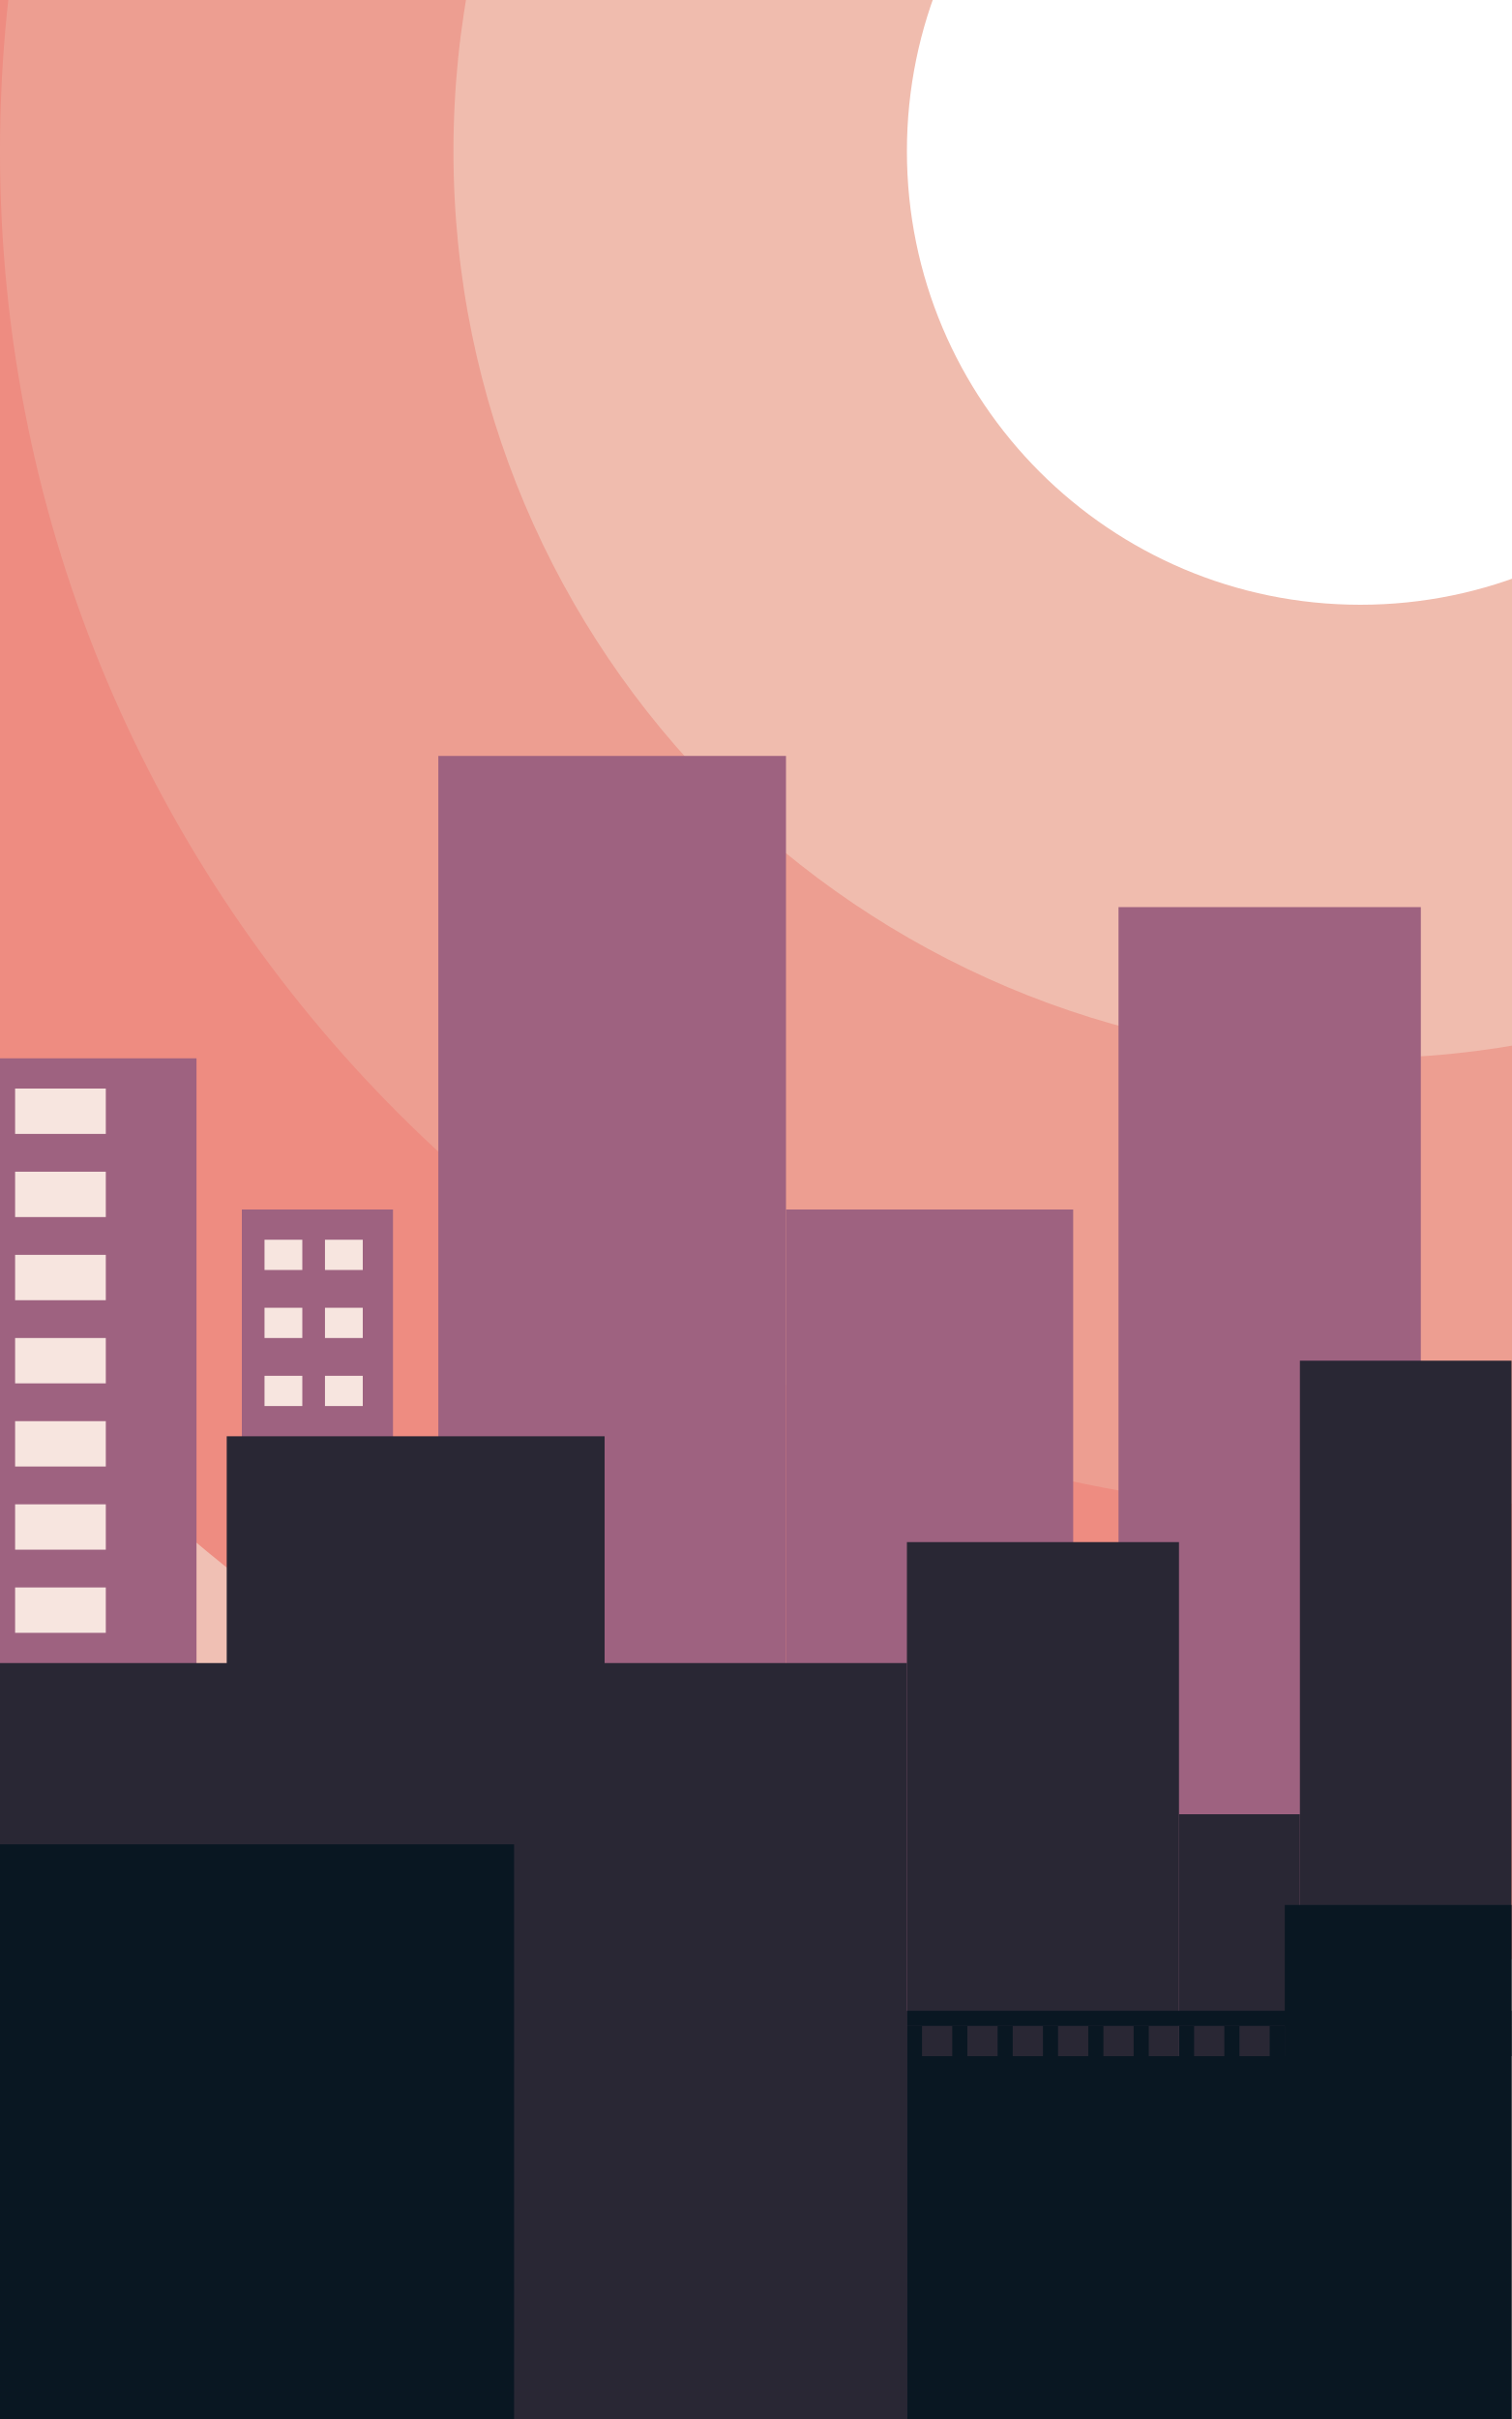
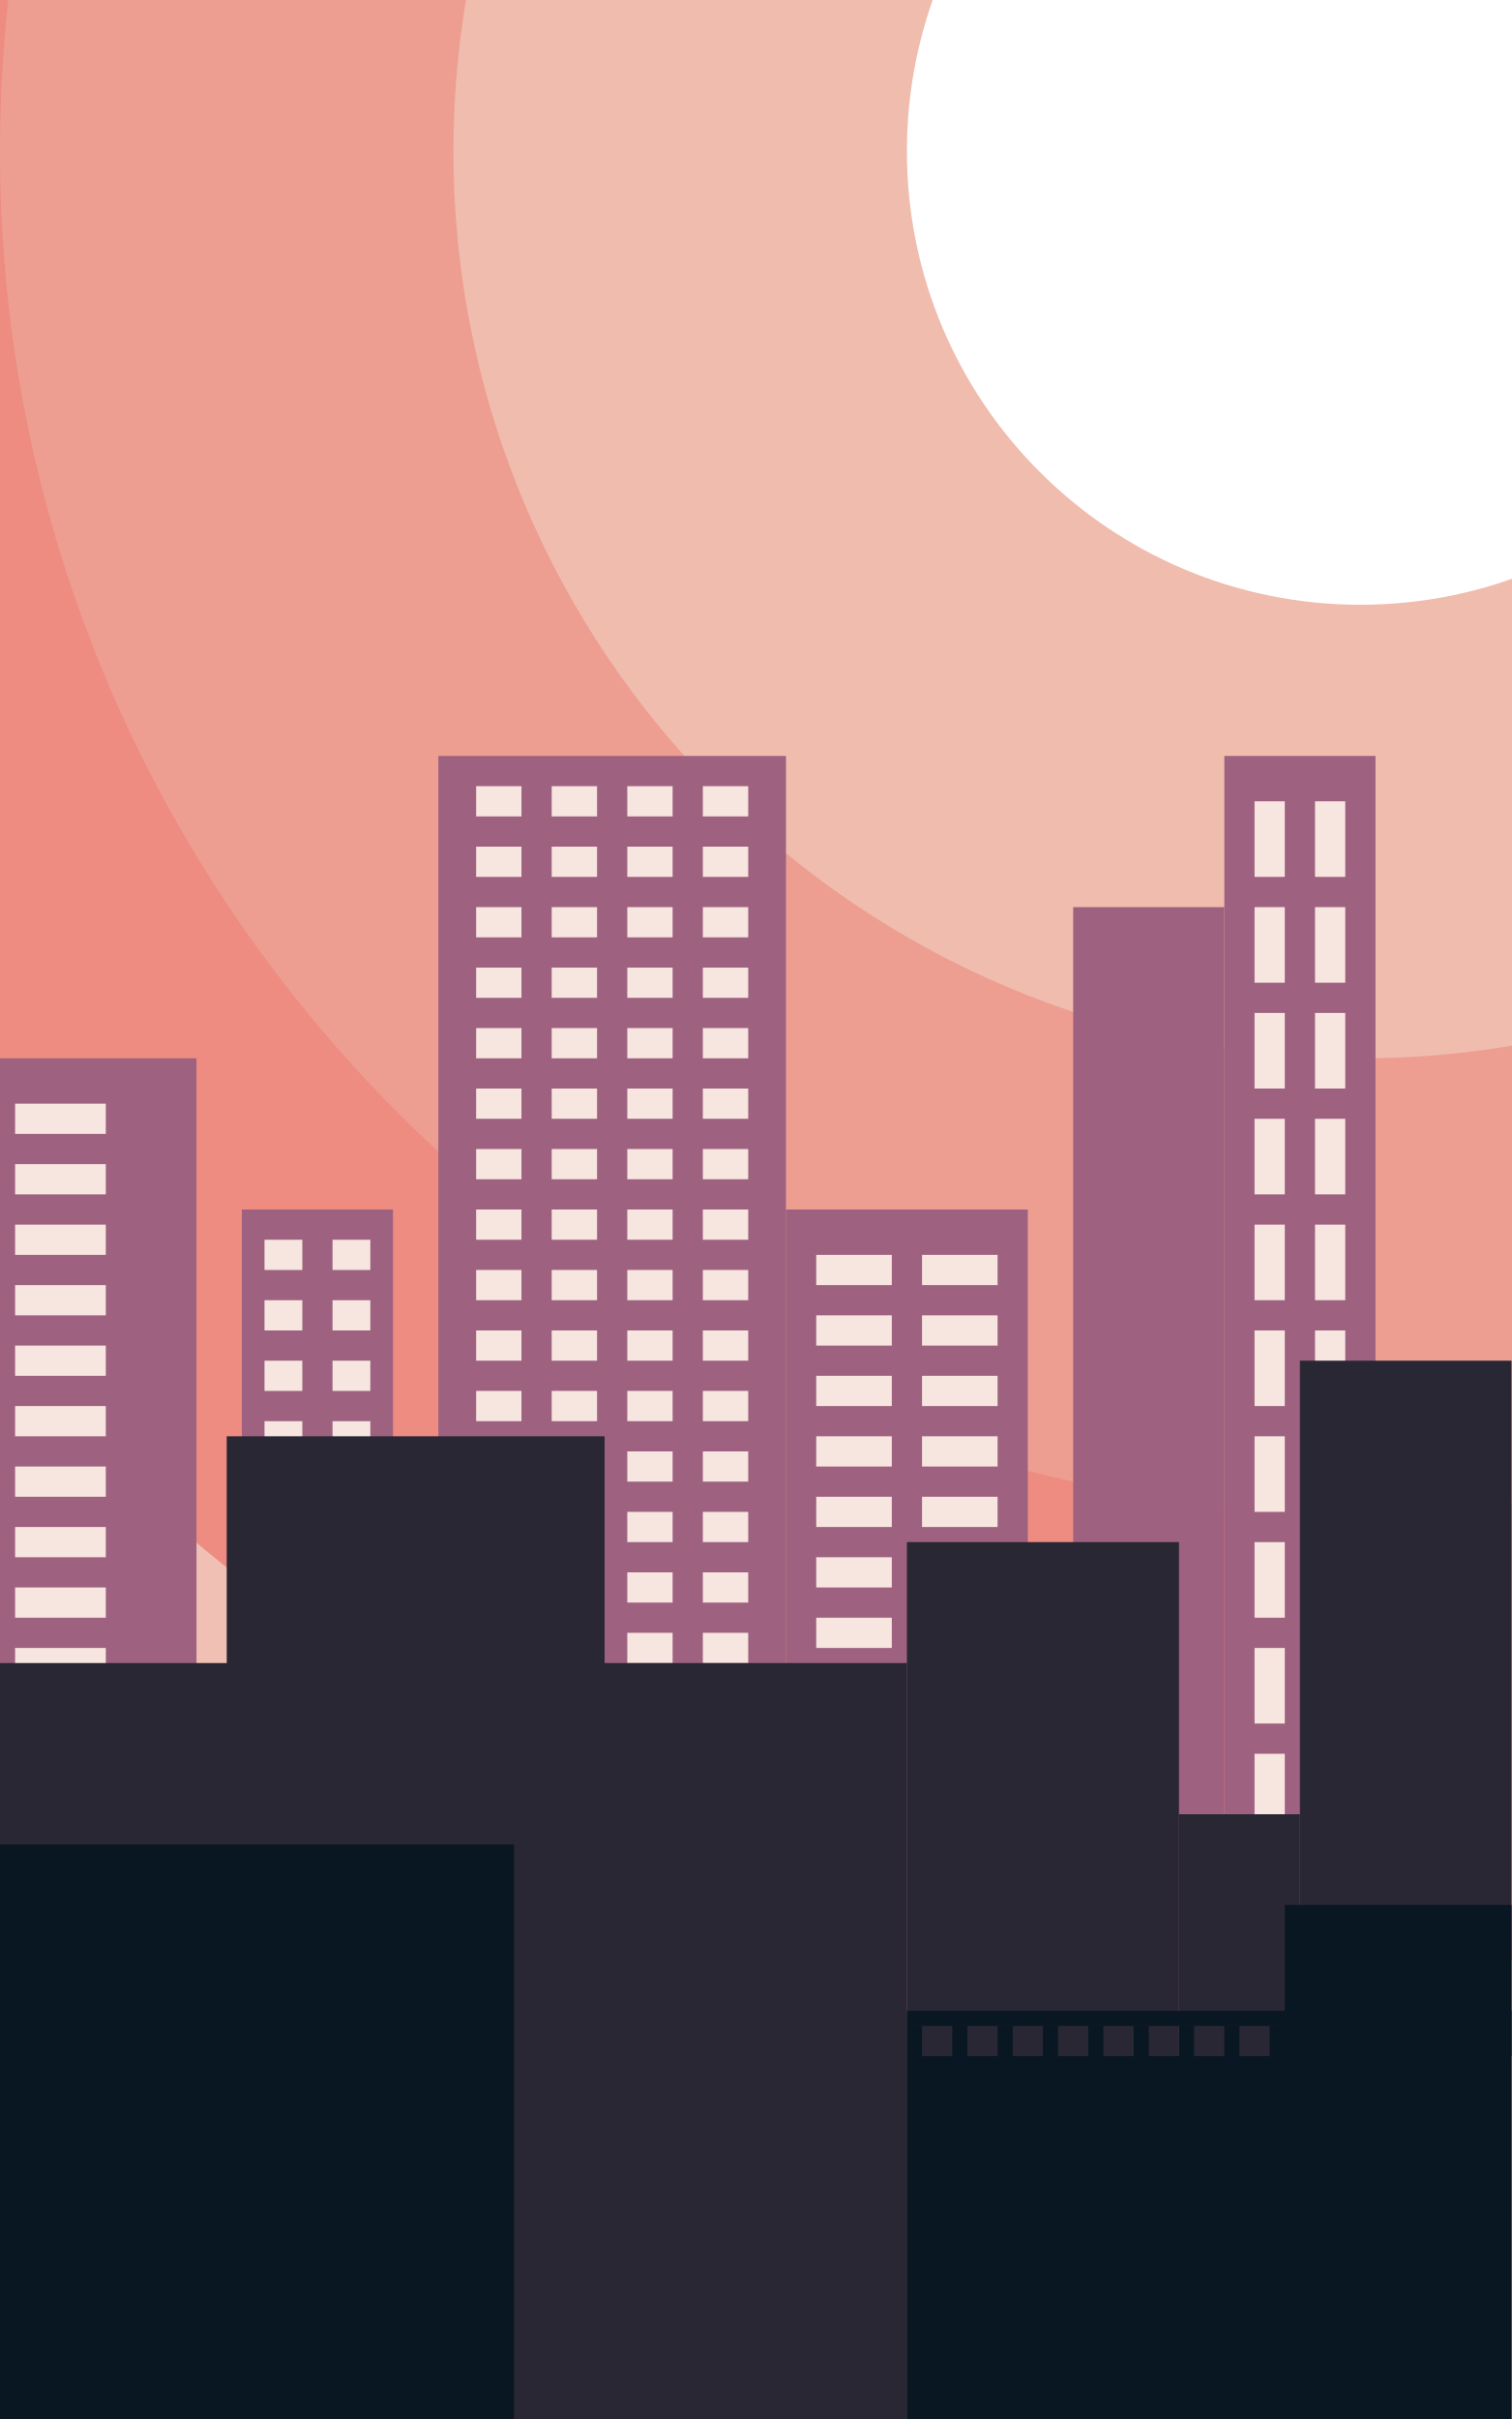
<svg xmlns="http://www.w3.org/2000/svg" width="1000" height="1600">
  <rect x="0" y="0" width="1000" height="1600" fill="rgb(240, 192, 180)" stroke="none" />
  <circle cx="900" cy="100" r="1200" fill="rgb(238, 140, 129)" stroke="none" />
  <circle cx="900" cy="100" r="900" fill="rgb(237, 158, 145)" stroke="none" />
  <circle cx="900" cy="100" r="600" fill="rgb(240, 188, 174)" stroke="none" />
  <circle cx="900" cy="100" r="300" fill="white" stroke="none" />
  <rect x="0" y="700" width="130" height="900" fill="rgb(158, 98, 128)" stroke="none" />
-   <rect x="10" y="720" width="60" height="30" fill="rgb(247, 229, 223)" stroke="none" />
-   <rect x="10" y="775" width="60" height="30" fill="rgb(247, 229, 223)" stroke="none" />
-   <rect x="10" y="830" width="60" height="30" fill="rgb(247, 229, 223)" stroke="none" />
-   <rect x="10" y="885" width="60" height="30" fill="rgb(247, 229, 223)" stroke="none" />
-   <rect x="10" y="940" width="60" height="30" fill="rgb(247, 229, 223)" stroke="none" />
-   <rect x="10" y="995" width="60" height="30" fill="rgb(247, 229, 223)" stroke="none" />
-   <rect x="10" y="1050" width="60" height="30" fill="rgb(247, 229, 223)" stroke="none" />
-   <rect x="10" y="1105" width="60" height="30" fill="rgb(247, 229, 223)" stroke="none" />
-   <rect x="10" y="1160" width="60" height="30" fill="rgb(247, 229, 223)" stroke="none" />
-   <rect x="10" y="1215" width="60" height="30" fill="rgb(247, 229, 223)" stroke="none" />
-   <rect x="10" y="1270" width="60" height="30" fill="rgb(247, 229, 223)" stroke="none" />
-   <rect x="10" y="1325" width="60" height="30" fill="rgb(247, 229, 223)" stroke="none" />
-   <rect x="10" y="1380" width="60" height="30" fill="rgb(247, 229, 223)" stroke="none" />
-   <rect x="10" y="1435" width="60" height="30" fill="rgb(247, 229, 223)" stroke="none" />
-   <rect x="10" y="1490" width="60" height="30" fill="rgb(247, 229, 223)" stroke="none" />
-   <rect x="10" y="1545" width="60" height="30" fill="rgb(247, 229, 223)" stroke="none" />
-   <rect x="10" y="1600" width="60" height="30" fill="rgb(247, 229, 223)" stroke="none" />
-   <rect x="10" y="1655" width="60" height="30" fill="rgb(247, 229, 223)" stroke="none" />
+   <rect x="10" y="730" width="60" height="20" fill="rgb(247, 229, 223)" stroke="none" />
+   <rect x="10" y="770" width="60" height="20" fill="rgb(247, 229, 223)" stroke="none" />
+   <rect x="10" y="810" width="60" height="20" fill="rgb(247, 229, 223)" stroke="none" />
+   <rect x="10" y="850" width="60" height="20" fill="rgb(247, 229, 223)" stroke="none" />
+   <rect x="10" y="890" width="60" height="20" fill="rgb(247, 229, 223)" stroke="none" />
+   <rect x="10" y="930" width="60" height="20" fill="rgb(247, 229, 223)" stroke="none" />
+   <rect x="10" y="970" width="60" height="20" fill="rgb(247, 229, 223)" stroke="none" />
+   <rect x="10" y="1010" width="60" height="20" fill="rgb(247, 229, 223)" stroke="none" />
+   <rect x="10" y="1050" width="60" height="20" fill="rgb(247, 229, 223)" stroke="none" />
+   <rect x="10" y="1090" width="60" height="20" fill="rgb(247, 229, 223)" stroke="none" />
+   <rect x="10" y="1130" width="60" height="20" fill="rgb(247, 229, 223)" stroke="none" />
+   <rect x="10" y="1170" width="60" height="20" fill="rgb(247, 229, 223)" stroke="none" />
+   <rect x="10" y="1210" width="60" height="20" fill="rgb(247, 229, 223)" stroke="none" />
+   <rect x="10" y="1250" width="60" height="20" fill="rgb(247, 229, 223)" stroke="none" />
+   <rect x="10" y="1290" width="60" height="20" fill="rgb(247, 229, 223)" stroke="none" />
+   <rect x="10" y="1330" width="60" height="20" fill="rgb(247, 229, 223)" stroke="none" />
+   <rect x="10" y="1370" width="60" height="20" fill="rgb(247, 229, 223)" stroke="none" />
+   <rect x="10" y="1410" width="60" height="20" fill="rgb(247, 229, 223)" stroke="none" />
+   <rect x="10" y="1450" width="60" height="20" fill="rgb(247, 229, 223)" stroke="none" />
+   <rect x="10" y="1490" width="60" height="20" fill="rgb(247, 229, 223)" stroke="none" />
+   <rect x="10" y="1530" width="60" height="20" fill="rgb(247, 229, 223)" stroke="none" />
  <rect x="160" y="800" width="100" height="800" fill="rgb(158, 98, 128)" stroke="none" />
  <rect x="175" y="820" width="25" height="20" fill="rgb(247, 229, 223)" stroke="none" />
-   <rect x="175" y="865" width="25" height="20" fill="rgb(247, 229, 223)" stroke="none" />
-   <rect x="175" y="910" width="25" height="20" fill="rgb(247, 229, 223)" stroke="none" />
-   <rect x="175" y="955" width="25" height="20" fill="rgb(247, 229, 223)" stroke="none" />
-   <rect x="175" y="1000" width="25" height="20" fill="rgb(247, 229, 223)" stroke="none" />
-   <rect x="175" y="1045" width="25" height="20" fill="rgb(247, 229, 223)" stroke="none" />
-   <rect x="175" y="1090" width="25" height="20" fill="rgb(247, 229, 223)" stroke="none" />
-   <rect x="175" y="1135" width="25" height="20" fill="rgb(247, 229, 223)" stroke="none" />
-   <rect x="175" y="1180" width="25" height="20" fill="rgb(247, 229, 223)" stroke="none" />
-   <rect x="175" y="1225" width="25" height="20" fill="rgb(247, 229, 223)" stroke="none" />
-   <rect x="175" y="1270" width="25" height="20" fill="rgb(247, 229, 223)" stroke="none" />
-   <rect x="175" y="1315" width="25" height="20" fill="rgb(247, 229, 223)" stroke="none" />
-   <rect x="175" y="1360" width="25" height="20" fill="rgb(247, 229, 223)" stroke="none" />
-   <rect x="175" y="1405" width="25" height="20" fill="rgb(247, 229, 223)" stroke="none" />
-   <rect x="175" y="1450" width="25" height="20" fill="rgb(247, 229, 223)" stroke="none" />
-   <rect x="175" y="1495" width="25" height="20" fill="rgb(247, 229, 223)" stroke="none" />
-   <rect x="175" y="1540" width="25" height="20" fill="rgb(247, 229, 223)" stroke="none" />
-   <rect x="175" y="1585" width="25" height="20" fill="rgb(247, 229, 223)" stroke="none" />
-   <rect x="175" y="1630" width="25" height="20" fill="rgb(247, 229, 223)" stroke="none" />
-   <rect x="175" y="1675" width="25" height="20" fill="rgb(247, 229, 223)" stroke="none" />
-   <rect x="175" y="1720" width="25" height="20" fill="rgb(247, 229, 223)" stroke="none" />
-   <rect x="175" y="1765" width="25" height="20" fill="rgb(247, 229, 223)" stroke="none" />
-   <rect x="215" y="820" width="25" height="20" fill="rgb(247, 229, 223)" stroke="none" />
-   <rect x="215" y="865" width="25" height="20" fill="rgb(247, 229, 223)" stroke="none" />
-   <rect x="215" y="910" width="25" height="20" fill="rgb(247, 229, 223)" stroke="none" />
-   <rect x="215" y="955" width="25" height="20" fill="rgb(247, 229, 223)" stroke="none" />
-   <rect x="215" y="1000" width="25" height="20" fill="rgb(247, 229, 223)" stroke="none" />
-   <rect x="215" y="1045" width="25" height="20" fill="rgb(247, 229, 223)" stroke="none" />
-   <rect x="215" y="1090" width="25" height="20" fill="rgb(247, 229, 223)" stroke="none" />
-   <rect x="215" y="1135" width="25" height="20" fill="rgb(247, 229, 223)" stroke="none" />
-   <rect x="215" y="1180" width="25" height="20" fill="rgb(247, 229, 223)" stroke="none" />
-   <rect x="215" y="1225" width="25" height="20" fill="rgb(247, 229, 223)" stroke="none" />
-   <rect x="215" y="1270" width="25" height="20" fill="rgb(247, 229, 223)" stroke="none" />
-   <rect x="215" y="1315" width="25" height="20" fill="rgb(247, 229, 223)" stroke="none" />
-   <rect x="215" y="1360" width="25" height="20" fill="rgb(247, 229, 223)" stroke="none" />
-   <rect x="215" y="1405" width="25" height="20" fill="rgb(247, 229, 223)" stroke="none" />
-   <rect x="215" y="1450" width="25" height="20" fill="rgb(247, 229, 223)" stroke="none" />
-   <rect x="215" y="1495" width="25" height="20" fill="rgb(247, 229, 223)" stroke="none" />
-   <rect x="215" y="1540" width="25" height="20" fill="rgb(247, 229, 223)" stroke="none" />
-   <rect x="215" y="1585" width="25" height="20" fill="rgb(247, 229, 223)" stroke="none" />
-   <rect x="215" y="1630" width="25" height="20" fill="rgb(247, 229, 223)" stroke="none" />
-   <rect x="215" y="1675" width="25" height="20" fill="rgb(247, 229, 223)" stroke="none" />
-   <rect x="215" y="1720" width="25" height="20" fill="rgb(247, 229, 223)" stroke="none" />
-   <rect x="215" y="1765" width="25" height="20" fill="rgb(247, 229, 223)" stroke="none" />
+   <rect x="220" y="820" width="25" height="20" fill="rgb(247, 229, 223)" stroke="none" />
+   <rect x="175" y="860" width="25" height="20" fill="rgb(247, 229, 223)" stroke="none" />
+   <rect x="220" y="860" width="25" height="20" fill="rgb(247, 229, 223)" stroke="none" />
+   <rect x="175" y="900" width="25" height="20" fill="rgb(247, 229, 223)" stroke="none" />
+   <rect x="220" y="900" width="25" height="20" fill="rgb(247, 229, 223)" stroke="none" />
+   <rect x="175" y="940" width="25" height="20" fill="rgb(247, 229, 223)" stroke="none" />
+   <rect x="220" y="940" width="25" height="20" fill="rgb(247, 229, 223)" stroke="none" />
+   <rect x="175" y="980" width="25" height="20" fill="rgb(247, 229, 223)" stroke="none" />
+   <rect x="220" y="980" width="25" height="20" fill="rgb(247, 229, 223)" stroke="none" />
  <rect x="290" y="500" width="230" height="1100" fill="rgb(158, 98, 128)" stroke="none" />
-   <rect x="520" y="800" width="190" height="800" fill="rgb(158, 98, 128)" stroke="none" />
-   <rect x="740" y="600" width="200" height="1000" fill="rgb(158, 98, 128)" stroke="none" />
+   <rect x="315" y="520" width="30" height="20" fill="rgb(247, 229, 223)" stroke="none" />
+   <rect x="365" y="520" width="30" height="20" fill="rgb(247, 229, 223)" stroke="none" />
+   <rect x="415" y="520" width="30" height="20" fill="rgb(247, 229, 223)" stroke="none" />
+   <rect x="465" y="520" width="30" height="20" fill="rgb(247, 229, 223)" stroke="none" />
+   <rect x="315" y="560" width="30" height="20" fill="rgb(247, 229, 223)" stroke="none" />
+   <rect x="365" y="560" width="30" height="20" fill="rgb(247, 229, 223)" stroke="none" />
+   <rect x="415" y="560" width="30" height="20" fill="rgb(247, 229, 223)" stroke="none" />
+   <rect x="465" y="560" width="30" height="20" fill="rgb(247, 229, 223)" stroke="none" />
+   <rect x="315" y="600" width="30" height="20" fill="rgb(247, 229, 223)" stroke="none" />
+   <rect x="365" y="600" width="30" height="20" fill="rgb(247, 229, 223)" stroke="none" />
+   <rect x="415" y="600" width="30" height="20" fill="rgb(247, 229, 223)" stroke="none" />
+   <rect x="465" y="600" width="30" height="20" fill="rgb(247, 229, 223)" stroke="none" />
+   <rect x="315" y="640" width="30" height="20" fill="rgb(247, 229, 223)" stroke="none" />
+   <rect x="365" y="640" width="30" height="20" fill="rgb(247, 229, 223)" stroke="none" />
+   <rect x="415" y="640" width="30" height="20" fill="rgb(247, 229, 223)" stroke="none" />
+   <rect x="465" y="640" width="30" height="20" fill="rgb(247, 229, 223)" stroke="none" />
+   <rect x="315" y="680" width="30" height="20" fill="rgb(247, 229, 223)" stroke="none" />
+   <rect x="365" y="680" width="30" height="20" fill="rgb(247, 229, 223)" stroke="none" />
+   <rect x="415" y="680" width="30" height="20" fill="rgb(247, 229, 223)" stroke="none" />
+   <rect x="465" y="680" width="30" height="20" fill="rgb(247, 229, 223)" stroke="none" />
+   <rect x="315" y="720" width="30" height="20" fill="rgb(247, 229, 223)" stroke="none" />
+   <rect x="365" y="720" width="30" height="20" fill="rgb(247, 229, 223)" stroke="none" />
+   <rect x="415" y="720" width="30" height="20" fill="rgb(247, 229, 223)" stroke="none" />
+   <rect x="465" y="720" width="30" height="20" fill="rgb(247, 229, 223)" stroke="none" />
+   <rect x="315" y="760" width="30" height="20" fill="rgb(247, 229, 223)" stroke="none" />
+   <rect x="365" y="760" width="30" height="20" fill="rgb(247, 229, 223)" stroke="none" />
+   <rect x="415" y="760" width="30" height="20" fill="rgb(247, 229, 223)" stroke="none" />
+   <rect x="465" y="760" width="30" height="20" fill="rgb(247, 229, 223)" stroke="none" />
+   <rect x="315" y="800" width="30" height="20" fill="rgb(247, 229, 223)" stroke="none" />
+   <rect x="365" y="800" width="30" height="20" fill="rgb(247, 229, 223)" stroke="none" />
+   <rect x="415" y="800" width="30" height="20" fill="rgb(247, 229, 223)" stroke="none" />
+   <rect x="465" y="800" width="30" height="20" fill="rgb(247, 229, 223)" stroke="none" />
+   <rect x="315" y="840" width="30" height="20" fill="rgb(247, 229, 223)" stroke="none" />
+   <rect x="365" y="840" width="30" height="20" fill="rgb(247, 229, 223)" stroke="none" />
+   <rect x="415" y="840" width="30" height="20" fill="rgb(247, 229, 223)" stroke="none" />
+   <rect x="465" y="840" width="30" height="20" fill="rgb(247, 229, 223)" stroke="none" />
+   <rect x="315" y="880" width="30" height="20" fill="rgb(247, 229, 223)" stroke="none" />
+   <rect x="365" y="880" width="30" height="20" fill="rgb(247, 229, 223)" stroke="none" />
+   <rect x="415" y="880" width="30" height="20" fill="rgb(247, 229, 223)" stroke="none" />
+   <rect x="465" y="880" width="30" height="20" fill="rgb(247, 229, 223)" stroke="none" />
+   <rect x="315" y="920" width="30" height="20" fill="rgb(247, 229, 223)" stroke="none" />
+   <rect x="365" y="920" width="30" height="20" fill="rgb(247, 229, 223)" stroke="none" />
+   <rect x="415" y="920" width="30" height="20" fill="rgb(247, 229, 223)" stroke="none" />
+   <rect x="465" y="920" width="30" height="20" fill="rgb(247, 229, 223)" stroke="none" />
+   <rect x="315" y="960" width="30" height="20" fill="rgb(247, 229, 223)" stroke="none" />
+   <rect x="365" y="960" width="30" height="20" fill="rgb(247, 229, 223)" stroke="none" />
+   <rect x="415" y="960" width="30" height="20" fill="rgb(247, 229, 223)" stroke="none" />
+   <rect x="465" y="960" width="30" height="20" fill="rgb(247, 229, 223)" stroke="none" />
+   <rect x="315" y="1000" width="30" height="20" fill="rgb(247, 229, 223)" stroke="none" />
+   <rect x="365" y="1000" width="30" height="20" fill="rgb(247, 229, 223)" stroke="none" />
+   <rect x="415" y="1000" width="30" height="20" fill="rgb(247, 229, 223)" stroke="none" />
+   <rect x="465" y="1000" width="30" height="20" fill="rgb(247, 229, 223)" stroke="none" />
+   <rect x="315" y="1040" width="30" height="20" fill="rgb(247, 229, 223)" stroke="none" />
+   <rect x="365" y="1040" width="30" height="20" fill="rgb(247, 229, 223)" stroke="none" />
+   <rect x="415" y="1040" width="30" height="20" fill="rgb(247, 229, 223)" stroke="none" />
+   <rect x="465" y="1040" width="30" height="20" fill="rgb(247, 229, 223)" stroke="none" />
+   <rect x="315" y="1080" width="30" height="20" fill="rgb(247, 229, 223)" stroke="none" />
+   <rect x="365" y="1080" width="30" height="20" fill="rgb(247, 229, 223)" stroke="none" />
+   <rect x="415" y="1080" width="30" height="20" fill="rgb(247, 229, 223)" stroke="none" />
+   <rect x="465" y="1080" width="30" height="20" fill="rgb(247, 229, 223)" stroke="none" />
+   <rect x="315" y="1120" width="30" height="20" fill="rgb(247, 229, 223)" stroke="none" />
+   <rect x="365" y="1120" width="30" height="20" fill="rgb(247, 229, 223)" stroke="none" />
+   <rect x="415" y="1120" width="30" height="20" fill="rgb(247, 229, 223)" stroke="none" />
+   <rect x="465" y="1120" width="30" height="20" fill="rgb(247, 229, 223)" stroke="none" />
+   <rect x="315" y="1160" width="30" height="20" fill="rgb(247, 229, 223)" stroke="none" />
+   <rect x="365" y="1160" width="30" height="20" fill="rgb(247, 229, 223)" stroke="none" />
+   <rect x="415" y="1160" width="30" height="20" fill="rgb(247, 229, 223)" stroke="none" />
+   <rect x="465" y="1160" width="30" height="20" fill="rgb(247, 229, 223)" stroke="none" />
+   <rect x="315" y="1200" width="30" height="20" fill="rgb(247, 229, 223)" stroke="none" />
+   <rect x="365" y="1200" width="30" height="20" fill="rgb(247, 229, 223)" stroke="none" />
+   <rect x="415" y="1200" width="30" height="20" fill="rgb(247, 229, 223)" stroke="none" />
+   <rect x="465" y="1200" width="30" height="20" fill="rgb(247, 229, 223)" stroke="none" />
+   <rect x="315" y="1240" width="30" height="20" fill="rgb(247, 229, 223)" stroke="none" />
+   <rect x="365" y="1240" width="30" height="20" fill="rgb(247, 229, 223)" stroke="none" />
+   <rect x="415" y="1240" width="30" height="20" fill="rgb(247, 229, 223)" stroke="none" />
+   <rect x="465" y="1240" width="30" height="20" fill="rgb(247, 229, 223)" stroke="none" />
+   <rect x="315" y="1280" width="30" height="20" fill="rgb(247, 229, 223)" stroke="none" />
+   <rect x="365" y="1280" width="30" height="20" fill="rgb(247, 229, 223)" stroke="none" />
+   <rect x="415" y="1280" width="30" height="20" fill="rgb(247, 229, 223)" stroke="none" />
+   <rect x="465" y="1280" width="30" height="20" fill="rgb(247, 229, 223)" stroke="none" />
+   <rect x="315" y="1320" width="30" height="20" fill="rgb(247, 229, 223)" stroke="none" />
+   <rect x="365" y="1320" width="30" height="20" fill="rgb(247, 229, 223)" stroke="none" />
+   <rect x="415" y="1320" width="30" height="20" fill="rgb(247, 229, 223)" stroke="none" />
+   <rect x="465" y="1320" width="30" height="20" fill="rgb(247, 229, 223)" stroke="none" />
+   <rect x="315" y="1360" width="30" height="20" fill="rgb(247, 229, 223)" stroke="none" />
+   <rect x="365" y="1360" width="30" height="20" fill="rgb(247, 229, 223)" stroke="none" />
+   <rect x="415" y="1360" width="30" height="20" fill="rgb(247, 229, 223)" stroke="none" />
+   <rect x="465" y="1360" width="30" height="20" fill="rgb(247, 229, 223)" stroke="none" />
+   <rect x="315" y="1400" width="30" height="20" fill="rgb(247, 229, 223)" stroke="none" />
+   <rect x="365" y="1400" width="30" height="20" fill="rgb(247, 229, 223)" stroke="none" />
+   <rect x="415" y="1400" width="30" height="20" fill="rgb(247, 229, 223)" stroke="none" />
+   <rect x="465" y="1400" width="30" height="20" fill="rgb(247, 229, 223)" stroke="none" />
+   <rect x="315" y="1440" width="30" height="20" fill="rgb(247, 229, 223)" stroke="none" />
+   <rect x="365" y="1440" width="30" height="20" fill="rgb(247, 229, 223)" stroke="none" />
+   <rect x="415" y="1440" width="30" height="20" fill="rgb(247, 229, 223)" stroke="none" />
+   <rect x="465" y="1440" width="30" height="20" fill="rgb(247, 229, 223)" stroke="none" />
+   <rect x="315" y="1480" width="30" height="20" fill="rgb(247, 229, 223)" stroke="none" />
+   <rect x="365" y="1480" width="30" height="20" fill="rgb(247, 229, 223)" stroke="none" />
+   <rect x="415" y="1480" width="30" height="20" fill="rgb(247, 229, 223)" stroke="none" />
+   <rect x="465" y="1480" width="30" height="20" fill="rgb(247, 229, 223)" stroke="none" />
+   <rect x="520" y="800" width="160" height="800" fill="rgb(158, 98, 128)" stroke="none" />
+   <rect x="540" y="830" width="50" height="20" fill="rgb(247, 229, 223)" stroke="none" />
+   <rect x="610" y="830" width="50" height="20" fill="rgb(247, 229, 223)" stroke="none" />
+   <rect x="540" y="870" width="50" height="20" fill="rgb(247, 229, 223)" stroke="none" />
+   <rect x="610" y="870" width="50" height="20" fill="rgb(247, 229, 223)" stroke="none" />
+   <rect x="540" y="910" width="50" height="20" fill="rgb(247, 229, 223)" stroke="none" />
+   <rect x="610" y="910" width="50" height="20" fill="rgb(247, 229, 223)" stroke="none" />
+   <rect x="540" y="950" width="50" height="20" fill="rgb(247, 229, 223)" stroke="none" />
+   <rect x="610" y="950" width="50" height="20" fill="rgb(247, 229, 223)" stroke="none" />
+   <rect x="540" y="990" width="50" height="20" fill="rgb(247, 229, 223)" stroke="none" />
+   <rect x="610" y="990" width="50" height="20" fill="rgb(247, 229, 223)" stroke="none" />
+   <rect x="540" y="1030" width="50" height="20" fill="rgb(247, 229, 223)" stroke="none" />
+   <rect x="610" y="1030" width="50" height="20" fill="rgb(247, 229, 223)" stroke="none" />
+   <rect x="540" y="1070" width="50" height="20" fill="rgb(247, 229, 223)" stroke="none" />
+   <rect x="610" y="1070" width="50" height="20" fill="rgb(247, 229, 223)" stroke="none" />
+   <rect x="540" y="1110" width="50" height="20" fill="rgb(247, 229, 223)" stroke="none" />
+   <rect x="610" y="1110" width="50" height="20" fill="rgb(247, 229, 223)" stroke="none" />
+   <rect x="540" y="1150" width="50" height="20" fill="rgb(247, 229, 223)" stroke="none" />
+   <rect x="610" y="1150" width="50" height="20" fill="rgb(247, 229, 223)" stroke="none" />
+   <rect x="540" y="1190" width="50" height="20" fill="rgb(247, 229, 223)" stroke="none" />
+   <rect x="610" y="1190" width="50" height="20" fill="rgb(247, 229, 223)" stroke="none" />
+   <rect x="540" y="1230" width="50" height="20" fill="rgb(247, 229, 223)" stroke="none" />
+   <rect x="610" y="1230" width="50" height="20" fill="rgb(247, 229, 223)" stroke="none" />
+   <rect x="540" y="1270" width="50" height="20" fill="rgb(247, 229, 223)" stroke="none" />
+   <rect x="610" y="1270" width="50" height="20" fill="rgb(247, 229, 223)" stroke="none" />
+   <rect x="540" y="1310" width="50" height="20" fill="rgb(247, 229, 223)" stroke="none" />
+   <rect x="610" y="1310" width="50" height="20" fill="rgb(247, 229, 223)" stroke="none" />
+   <rect x="540" y="1350" width="50" height="20" fill="rgb(247, 229, 223)" stroke="none" />
+   <rect x="610" y="1350" width="50" height="20" fill="rgb(247, 229, 223)" stroke="none" />
+   <rect x="540" y="1390" width="50" height="20" fill="rgb(247, 229, 223)" stroke="none" />
+   <rect x="610" y="1390" width="50" height="20" fill="rgb(247, 229, 223)" stroke="none" />
+   <rect x="540" y="1430" width="50" height="20" fill="rgb(247, 229, 223)" stroke="none" />
+   <rect x="610" y="1430" width="50" height="20" fill="rgb(247, 229, 223)" stroke="none" />
+   <rect x="540" y="1470" width="50" height="20" fill="rgb(247, 229, 223)" stroke="none" />
+   <rect x="610" y="1470" width="50" height="20" fill="rgb(247, 229, 223)" stroke="none" />
+   <rect x="710" y="600" width="100" height="1000" fill="rgb(158, 98, 128)" stroke="none" />
+   <rect x="810" y="500" width="100" height="1000" fill="rgb(158, 98, 128)" stroke="none" />
+   <rect x="830" y="530" width="20" height="50" fill="rgb(247, 229, 223)" stroke="none" />
+   <rect x="870" y="530" width="20" height="50" fill="rgb(247, 229, 223)" stroke="none" />
+   <rect x="830" y="600" width="20" height="50" fill="rgb(247, 229, 223)" stroke="none" />
+   <rect x="870" y="600" width="20" height="50" fill="rgb(247, 229, 223)" stroke="none" />
+   <rect x="830" y="670" width="20" height="50" fill="rgb(247, 229, 223)" stroke="none" />
+   <rect x="870" y="670" width="20" height="50" fill="rgb(247, 229, 223)" stroke="none" />
+   <rect x="830" y="740" width="20" height="50" fill="rgb(247, 229, 223)" stroke="none" />
+   <rect x="870" y="740" width="20" height="50" fill="rgb(247, 229, 223)" stroke="none" />
+   <rect x="830" y="810" width="20" height="50" fill="rgb(247, 229, 223)" stroke="none" />
+   <rect x="870" y="810" width="20" height="50" fill="rgb(247, 229, 223)" stroke="none" />
+   <rect x="830" y="880" width="20" height="50" fill="rgb(247, 229, 223)" stroke="none" />
+   <rect x="870" y="880" width="20" height="50" fill="rgb(247, 229, 223)" stroke="none" />
+   <rect x="830" y="950" width="20" height="50" fill="rgb(247, 229, 223)" stroke="none" />
+   <rect x="870" y="950" width="20" height="50" fill="rgb(247, 229, 223)" stroke="none" />
+   <rect x="830" y="1020" width="20" height="50" fill="rgb(247, 229, 223)" stroke="none" />
+   <rect x="870" y="1020" width="20" height="50" fill="rgb(247, 229, 223)" stroke="none" />
+   <rect x="830" y="1090" width="20" height="50" fill="rgb(247, 229, 223)" stroke="none" />
+   <rect x="870" y="1090" width="20" height="50" fill="rgb(247, 229, 223)" stroke="none" />
+   <rect x="830" y="1160" width="20" height="50" fill="rgb(247, 229, 223)" stroke="none" />
+   <rect x="870" y="1160" width="20" height="50" fill="rgb(247, 229, 223)" stroke="none" />
+   <rect x="830" y="1230" width="20" height="50" fill="rgb(247, 229, 223)" stroke="none" />
+   <rect x="870" y="1230" width="20" height="50" fill="rgb(247, 229, 223)" stroke="none" />
+   <rect x="830" y="1300" width="20" height="50" fill="rgb(247, 229, 223)" stroke="none" />
+   <rect x="870" y="1300" width="20" height="50" fill="rgb(247, 229, 223)" stroke="none" />
+   <rect x="830" y="1370" width="20" height="50" fill="rgb(247, 229, 223)" stroke="none" />
+   <rect x="870" y="1370" width="20" height="50" fill="rgb(247, 229, 223)" stroke="none" />
+   <rect x="830" y="1440" width="20" height="50" fill="rgb(247, 229, 223)" stroke="none" />
+   <rect x="870" y="1440" width="20" height="50" fill="rgb(247, 229, 223)" stroke="none" />
  <rect x="0" y="1100" width="151" height="500" fill="rgb(41, 39, 52)" stroke="none" />
  <rect x="150" y="950" width="250" height="650" fill="rgb(41, 39, 52)" stroke="none" />
  <rect x="400" y="1100" width="200" height="500" fill="rgb(41, 39, 52)" stroke="none" />
  <rect x="600" y="1020" width="180" height="580" fill="rgb(41, 39, 52)" stroke="none" />
  <rect x="780" y="1200" width="80" height="400" fill="rgb(41, 39, 52)" stroke="none" />
  <rect x="860" y="900" width="140" height="700" fill="rgb(41, 39, 52)" stroke="none" />
-   <rect x="0" y="1220" width="340" height="380" fill="rgb(9, 23, 34)" stroke="none" />
  <rect x="0" y="1220" width="340" height="380" fill="rgb(9, 23, 34)" stroke="none" />
  <rect x="600" y="1360" width="400" height="240" fill="rgb(9, 23, 34)" stroke="none" />
  <rect x="600" y="1340" width="10" height="20" fill="rgb(9, 23, 34)" stroke="none" />
  <rect x="630" y="1340" width="10" height="20" fill="rgb(9, 23, 34)" stroke="none" />
  <rect x="660" y="1340" width="10" height="20" fill="rgb(9, 23, 34)" stroke="none" />
  <rect x="690" y="1340" width="10" height="20" fill="rgb(9, 23, 34)" stroke="none" />
  <rect x="720" y="1340" width="10" height="20" fill="rgb(9, 23, 34)" stroke="none" />
  <rect x="750" y="1340" width="10" height="20" fill="rgb(9, 23, 34)" stroke="none" />
  <rect x="780" y="1340" width="10" height="20" fill="rgb(9, 23, 34)" stroke="none" />
  <rect x="810" y="1340" width="10" height="20" fill="rgb(9, 23, 34)" stroke="none" />
  <rect x="840" y="1340" width="10" height="20" fill="rgb(9, 23, 34)" stroke="none" />
  <rect x="870" y="1340" width="10" height="20" fill="rgb(9, 23, 34)" stroke="none" />
  <rect x="900" y="1340" width="10" height="20" fill="rgb(9, 23, 34)" stroke="none" />
  <rect x="930" y="1340" width="10" height="20" fill="rgb(9, 23, 34)" stroke="none" />
  <rect x="960" y="1340" width="10" height="20" fill="rgb(9, 23, 34)" stroke="none" />
  <rect x="990" y="1340" width="10" height="20" fill="rgb(9, 23, 34)" stroke="none" />
  <rect x="600" y="1330" width="400" height="10" fill="rgb(9, 23, 34)" stroke="none" />
  <rect x="850" y="1260" width="150" height="100" fill="rgb(9, 23, 34)" stroke="none" />
</svg>
